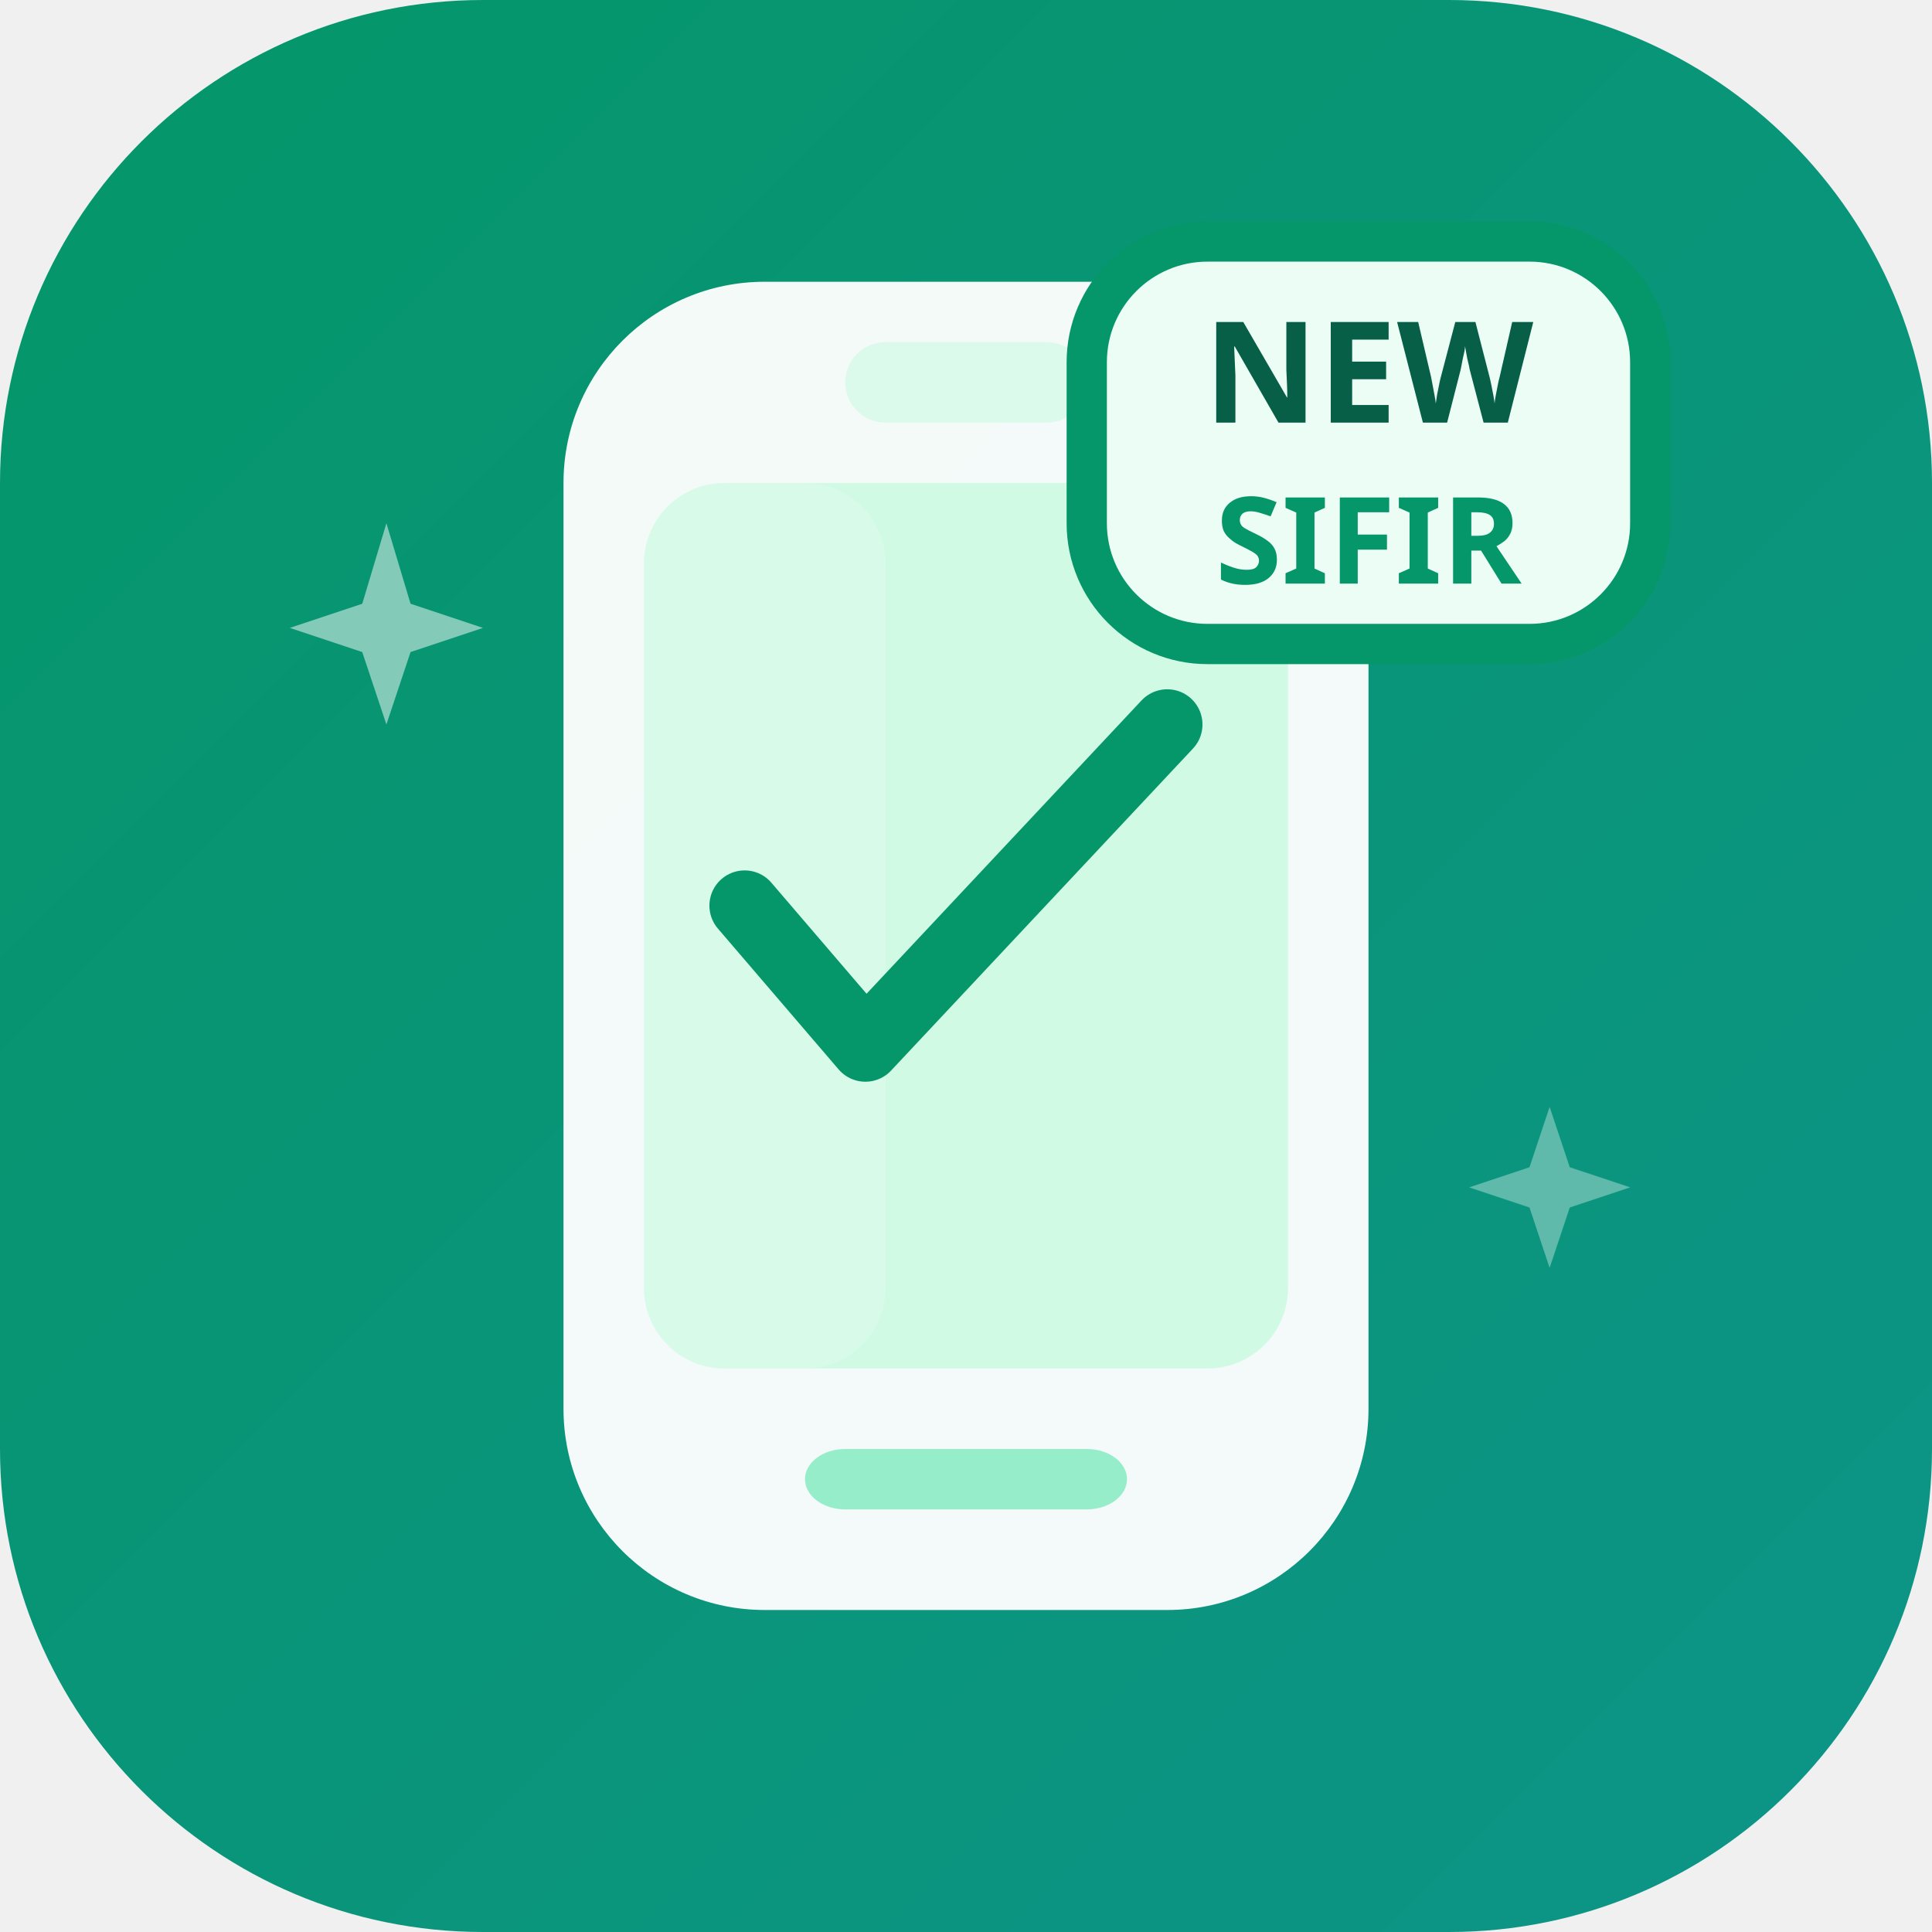
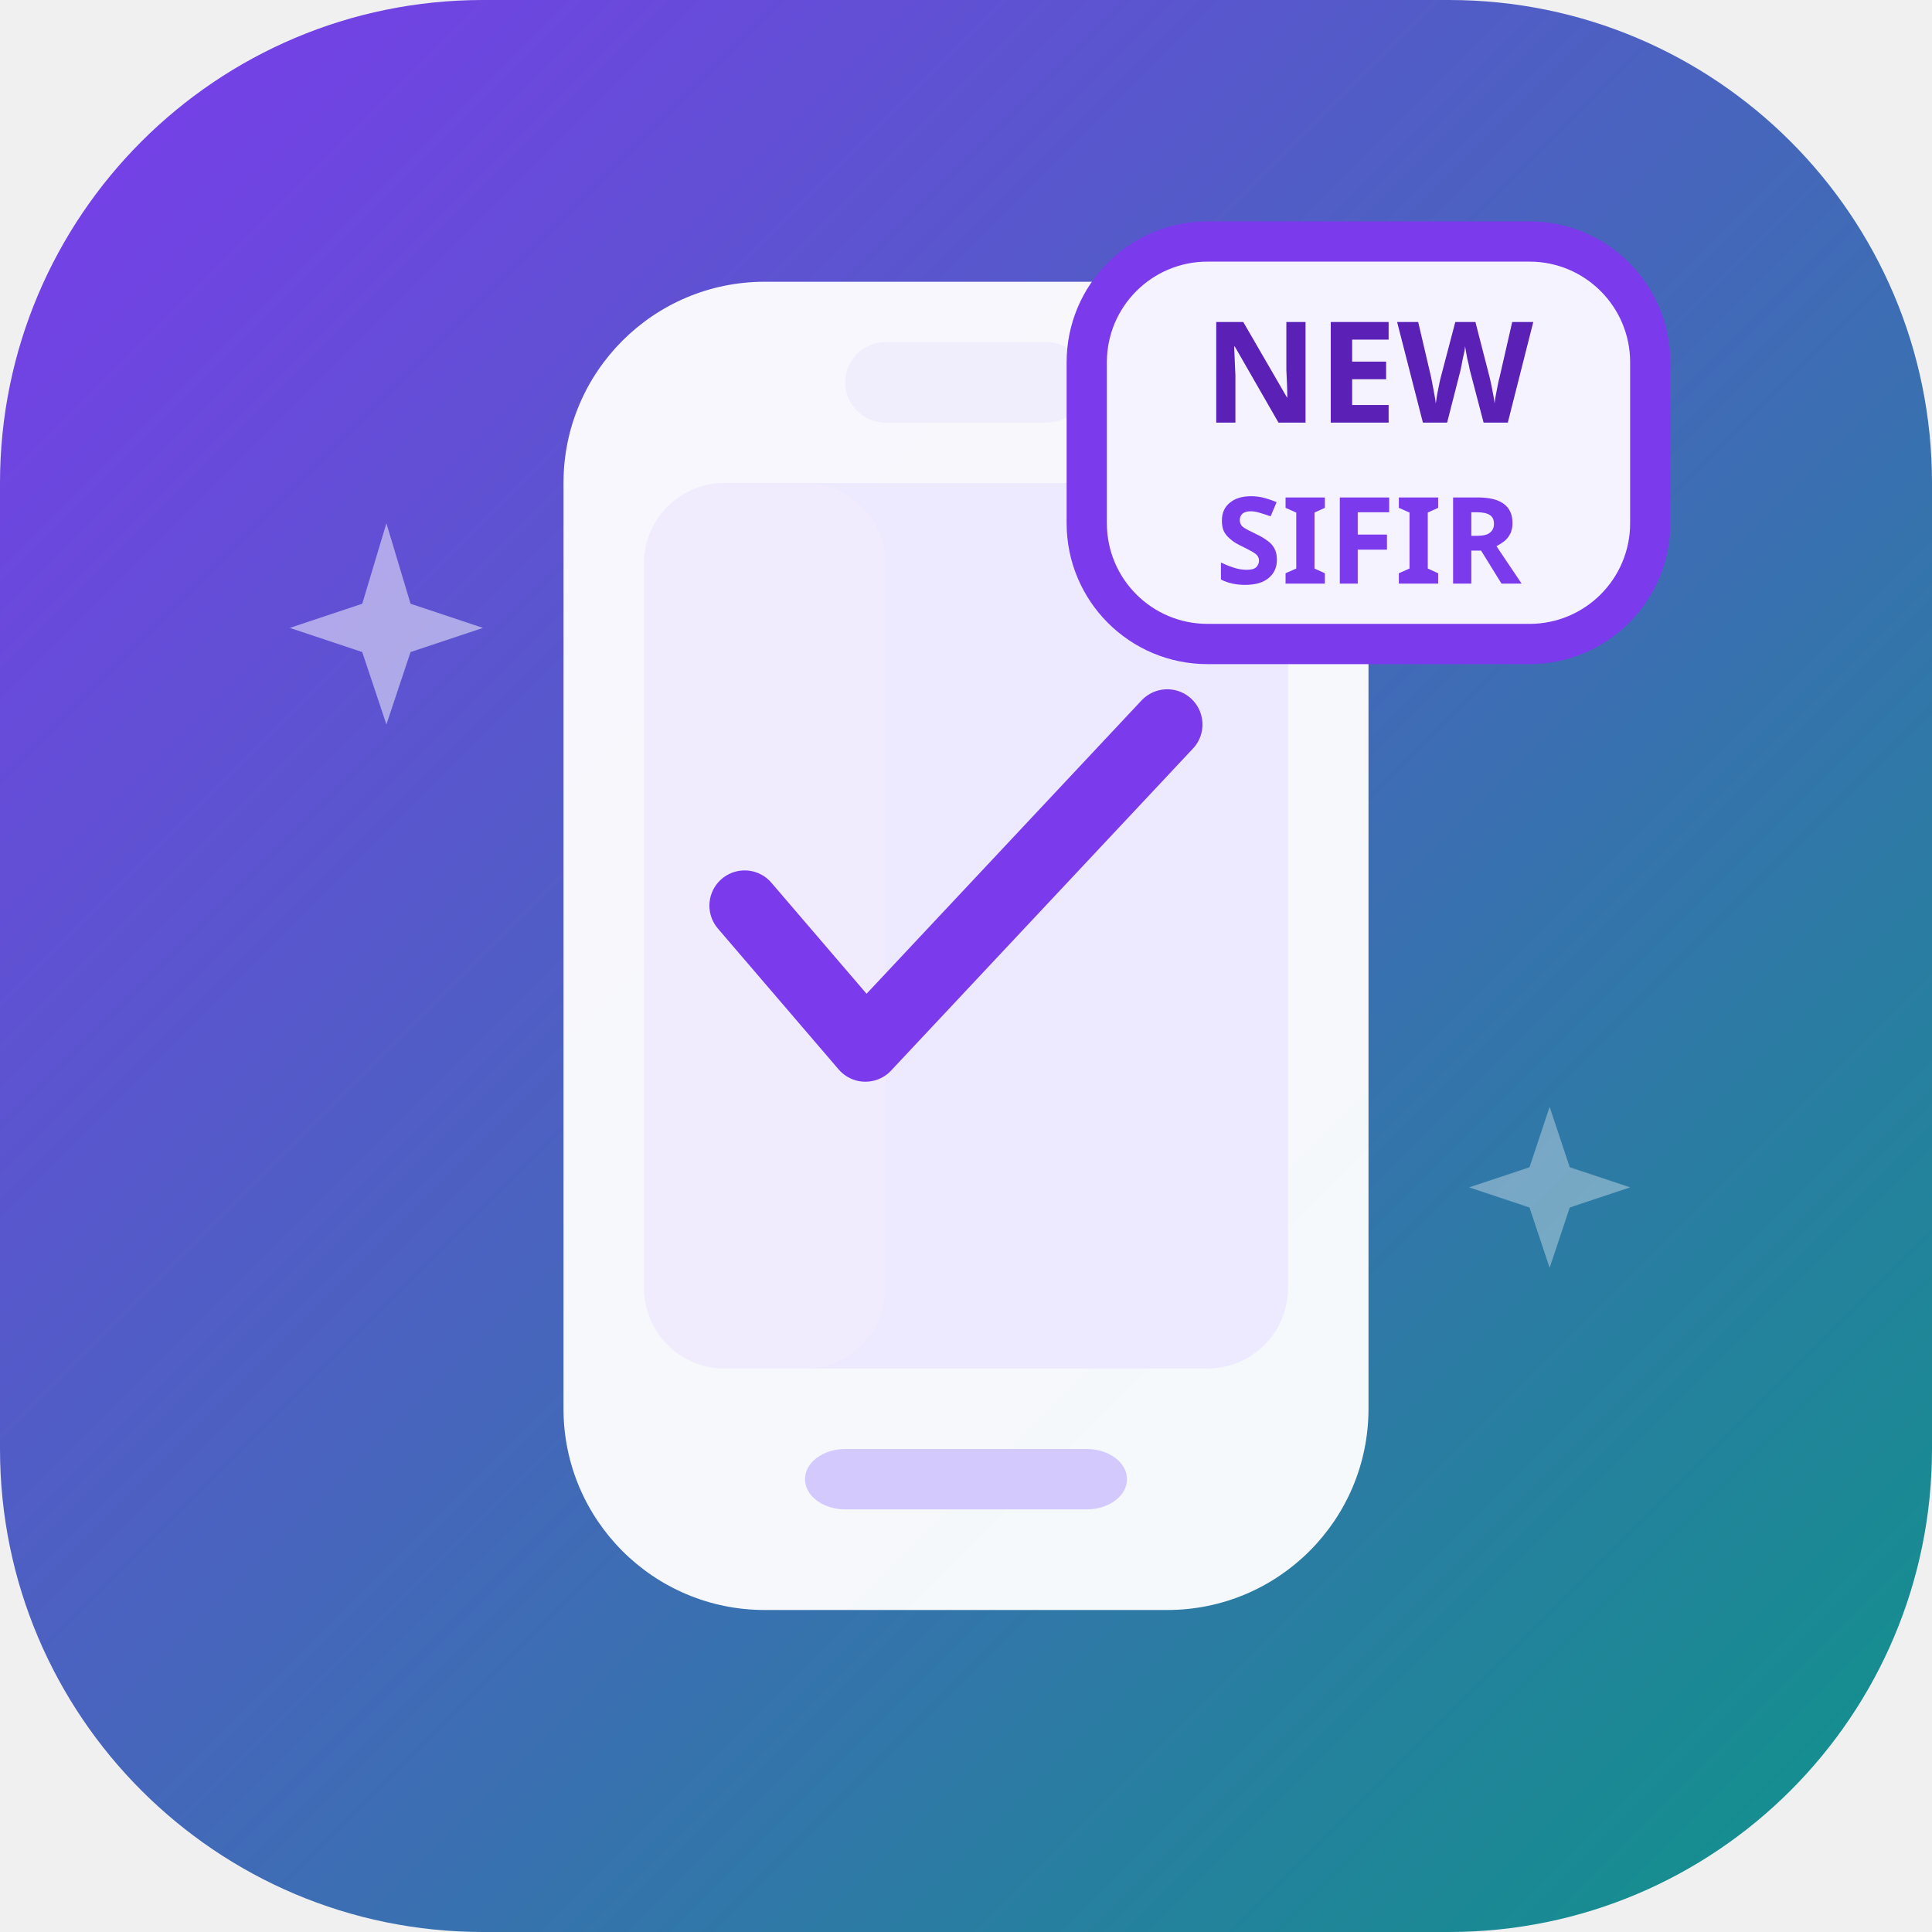
<svg xmlns="http://www.w3.org/2000/svg" viewBox="0 0 96 96">
  <defs>
    <linearGradient id="bg" x1="0%" y1="0%" x2="100%" y2="100%">
-       <stop offset="0%" stop-color="#059669" />
+       <stop offset="0%" stop-color="#7C3AED" />
      <stop offset="100%" stop-color="#0D9488" />
    </linearGradient>
  </defs>
  <rect width="96" height="96" rx="24" fill="url(#bg)" />
  <rect x="28" y="14" width="40" height="66" rx="10" fill="white" opacity="0.95" />
-   <rect x="32" y="24" width="32" height="44" rx="4" fill="#D1FAE5" />
+   <rect x="32" y="24" width="32" height="44" rx="4" fill="#EDE9FE" />
  <rect x="32" y="24" width="12" height="44" rx="4" fill="white" opacity="0.15" />
-   <rect x="40" y="72" width="16" height="3" rx="2" fill="#6EE7B7" opacity="0.7" />
-   <rect x="42" y="17" width="12" height="4" rx="2" fill="#D1FAE5" opacity="0.7" />
-   <rect x="54" y="12" width="28" height="20" rx="6" fill="#ECFDF5" stroke="#059669" stroke-width="2" />
-   <text x="68" y="21" text-anchor="middle" font-family="system-ui,sans-serif" font-weight="900" font-size="7" fill="#065F46">NEW</text>
-   <text x="68" y="29" text-anchor="middle" font-family="system-ui,sans-serif" font-weight="700" font-size="6" fill="#059669">SIFIR</text>
+   <rect x="40" y="72" width="16" height="3" rx="2" fill="#C4B5FD" opacity="0.7" />
+   <rect x="42" y="17" width="12" height="4" rx="2" fill="#EDE9FE" opacity="0.7" />
+   <rect x="54" y="12" width="28" height="20" rx="6" fill="#F5F3FF" stroke="#7C3AED" stroke-width="2" />
+   <text x="68" y="21" text-anchor="middle" font-family="system-ui,sans-serif" font-weight="900" font-size="7" fill="#5B21B6">NEW</text>
+   <text x="68" y="29" text-anchor="middle" font-family="system-ui,sans-serif" font-weight="700" font-size="6" fill="#7C3AED">SIFIR</text>
  <path d="M18 30 L19.2 26 L20.4 30 L24 31.2 L20.4 32.4 L19.2 36 L18 32.4 L14.4 31.2 Z" fill="white" opacity="0.5" />
  <path d="M76 58 L77 55 L78 58 L81 59 L78 60 L77 63 L76 60 L73 59 Z" fill="white" opacity="0.35" />
-   <path d="M37 45 L43 52 L58 36" fill="none" stroke="#059669" stroke-width="3.5" stroke-linecap="round" stroke-linejoin="round" />
+   <path d="M37 45 L43 52 L58 36" fill="none" stroke="#7C3AED" stroke-width="3.5" stroke-linecap="round" stroke-linejoin="round" />
</svg>
